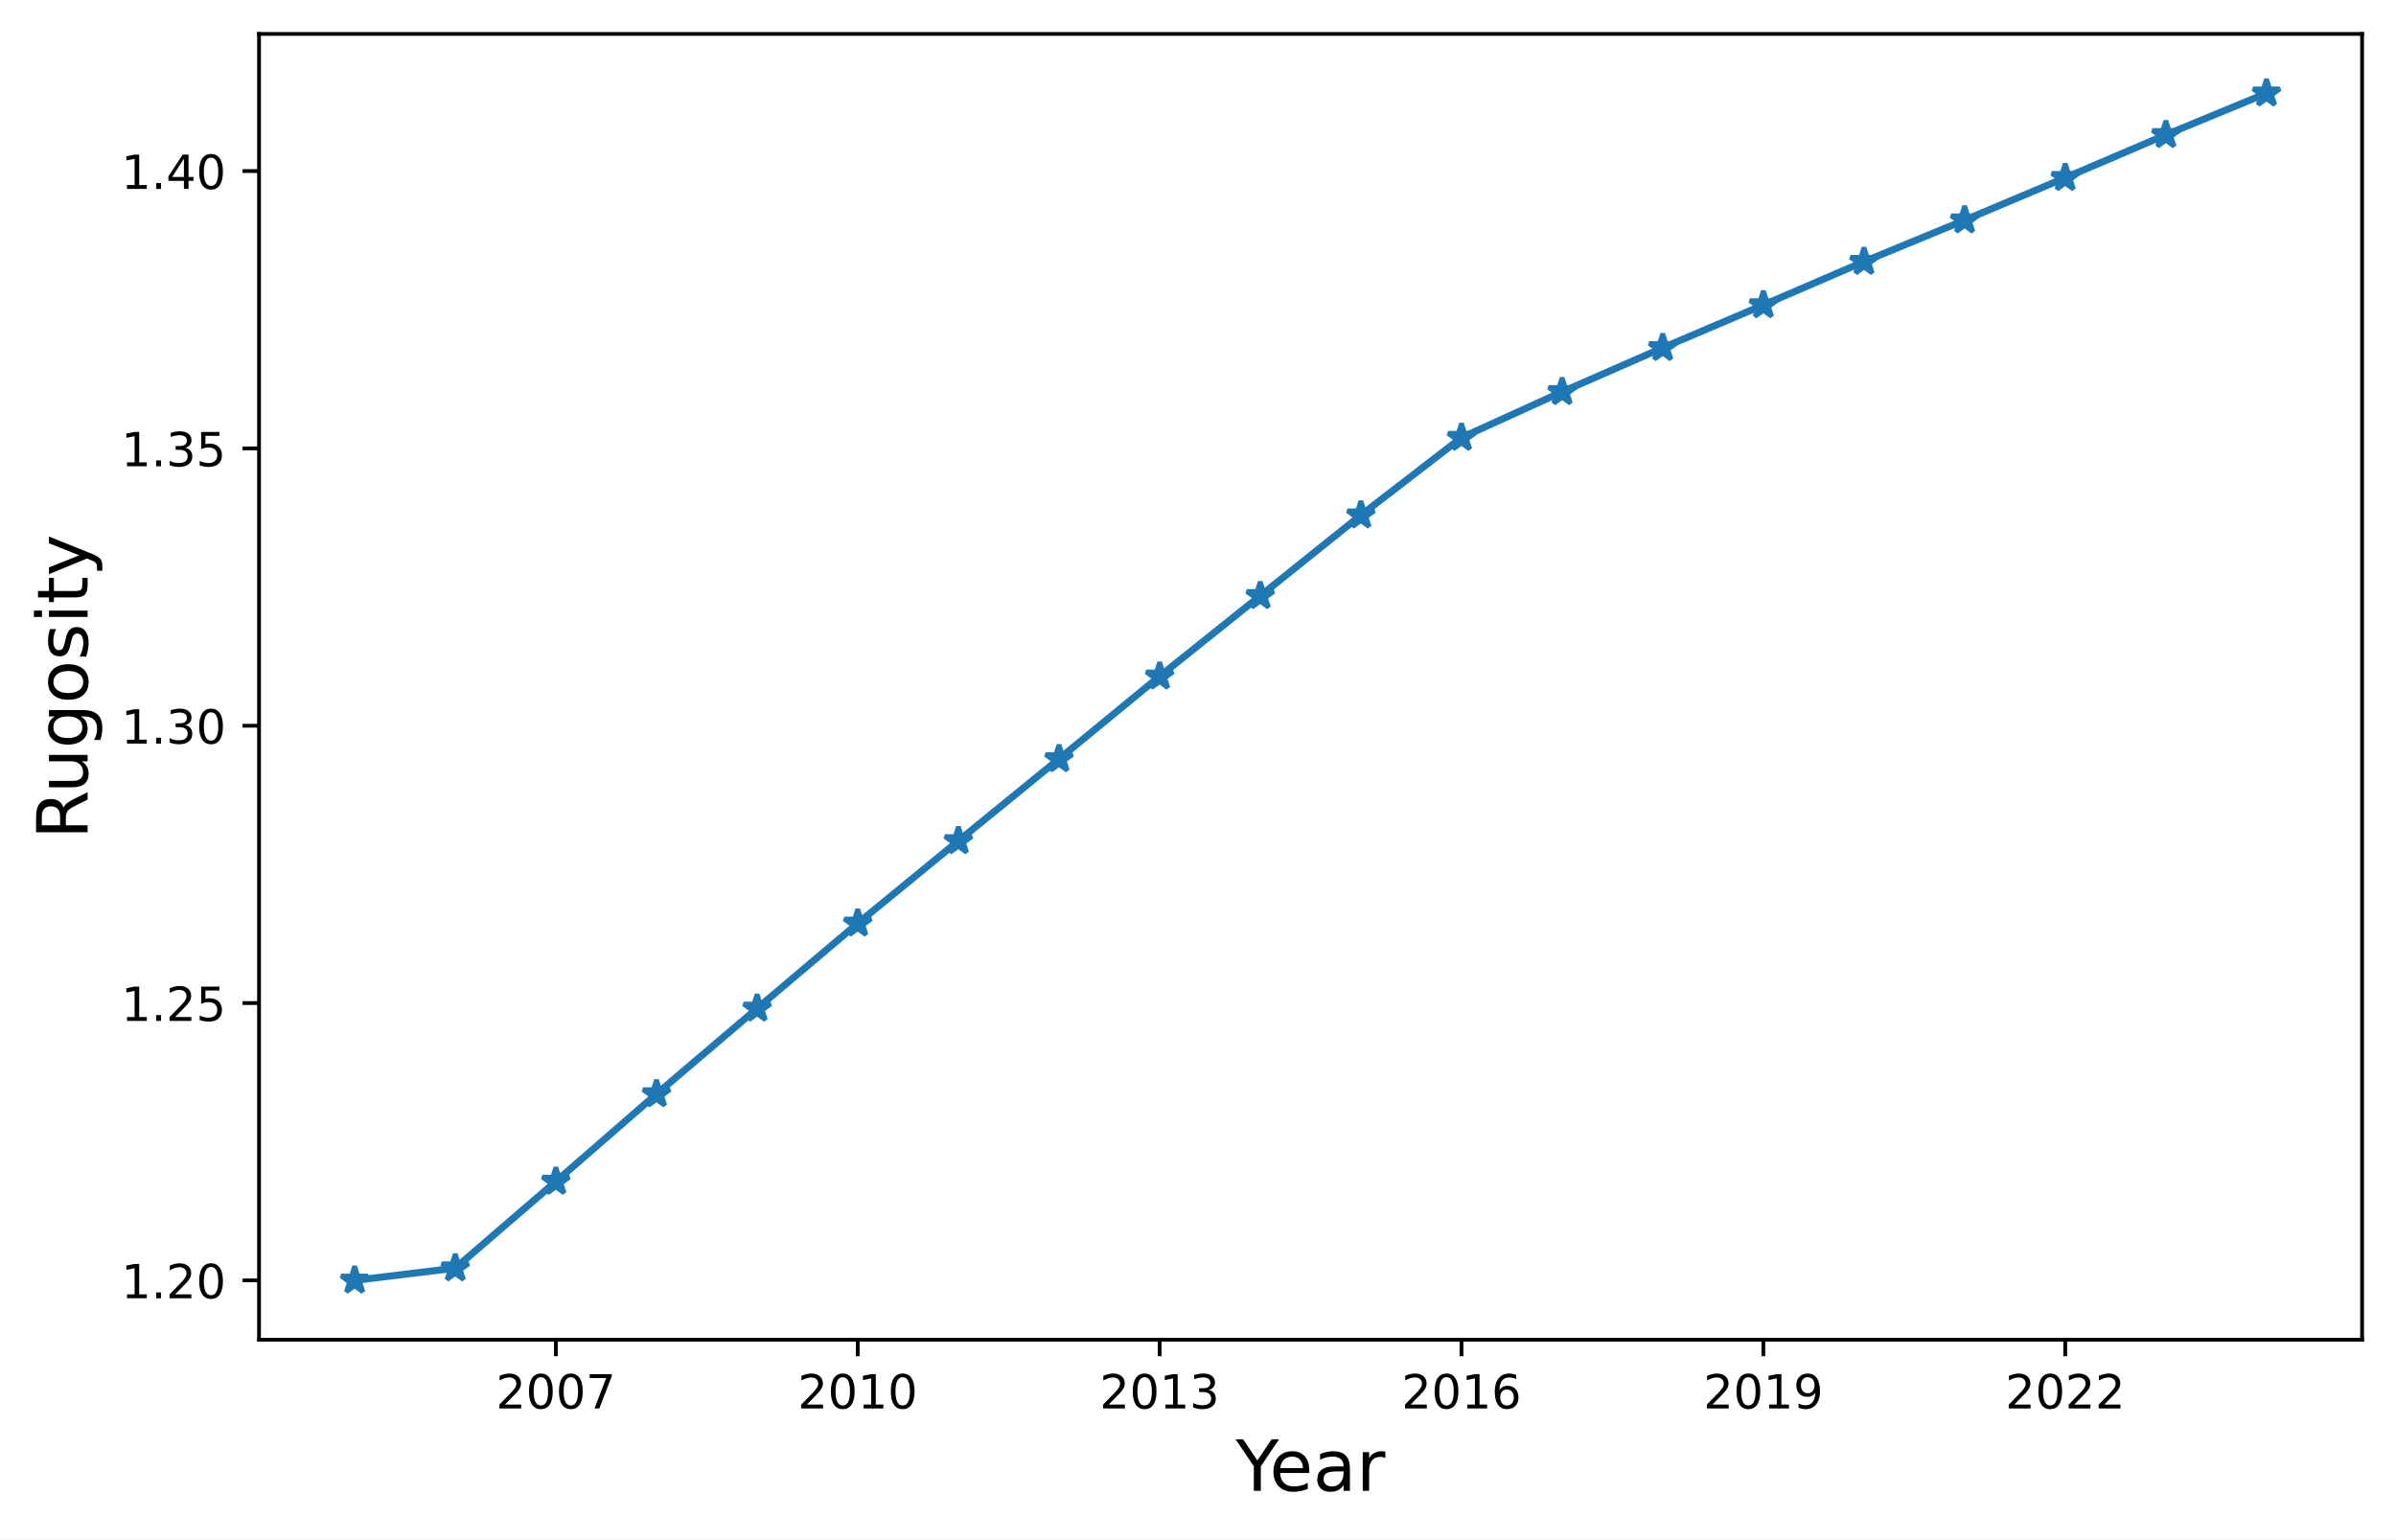
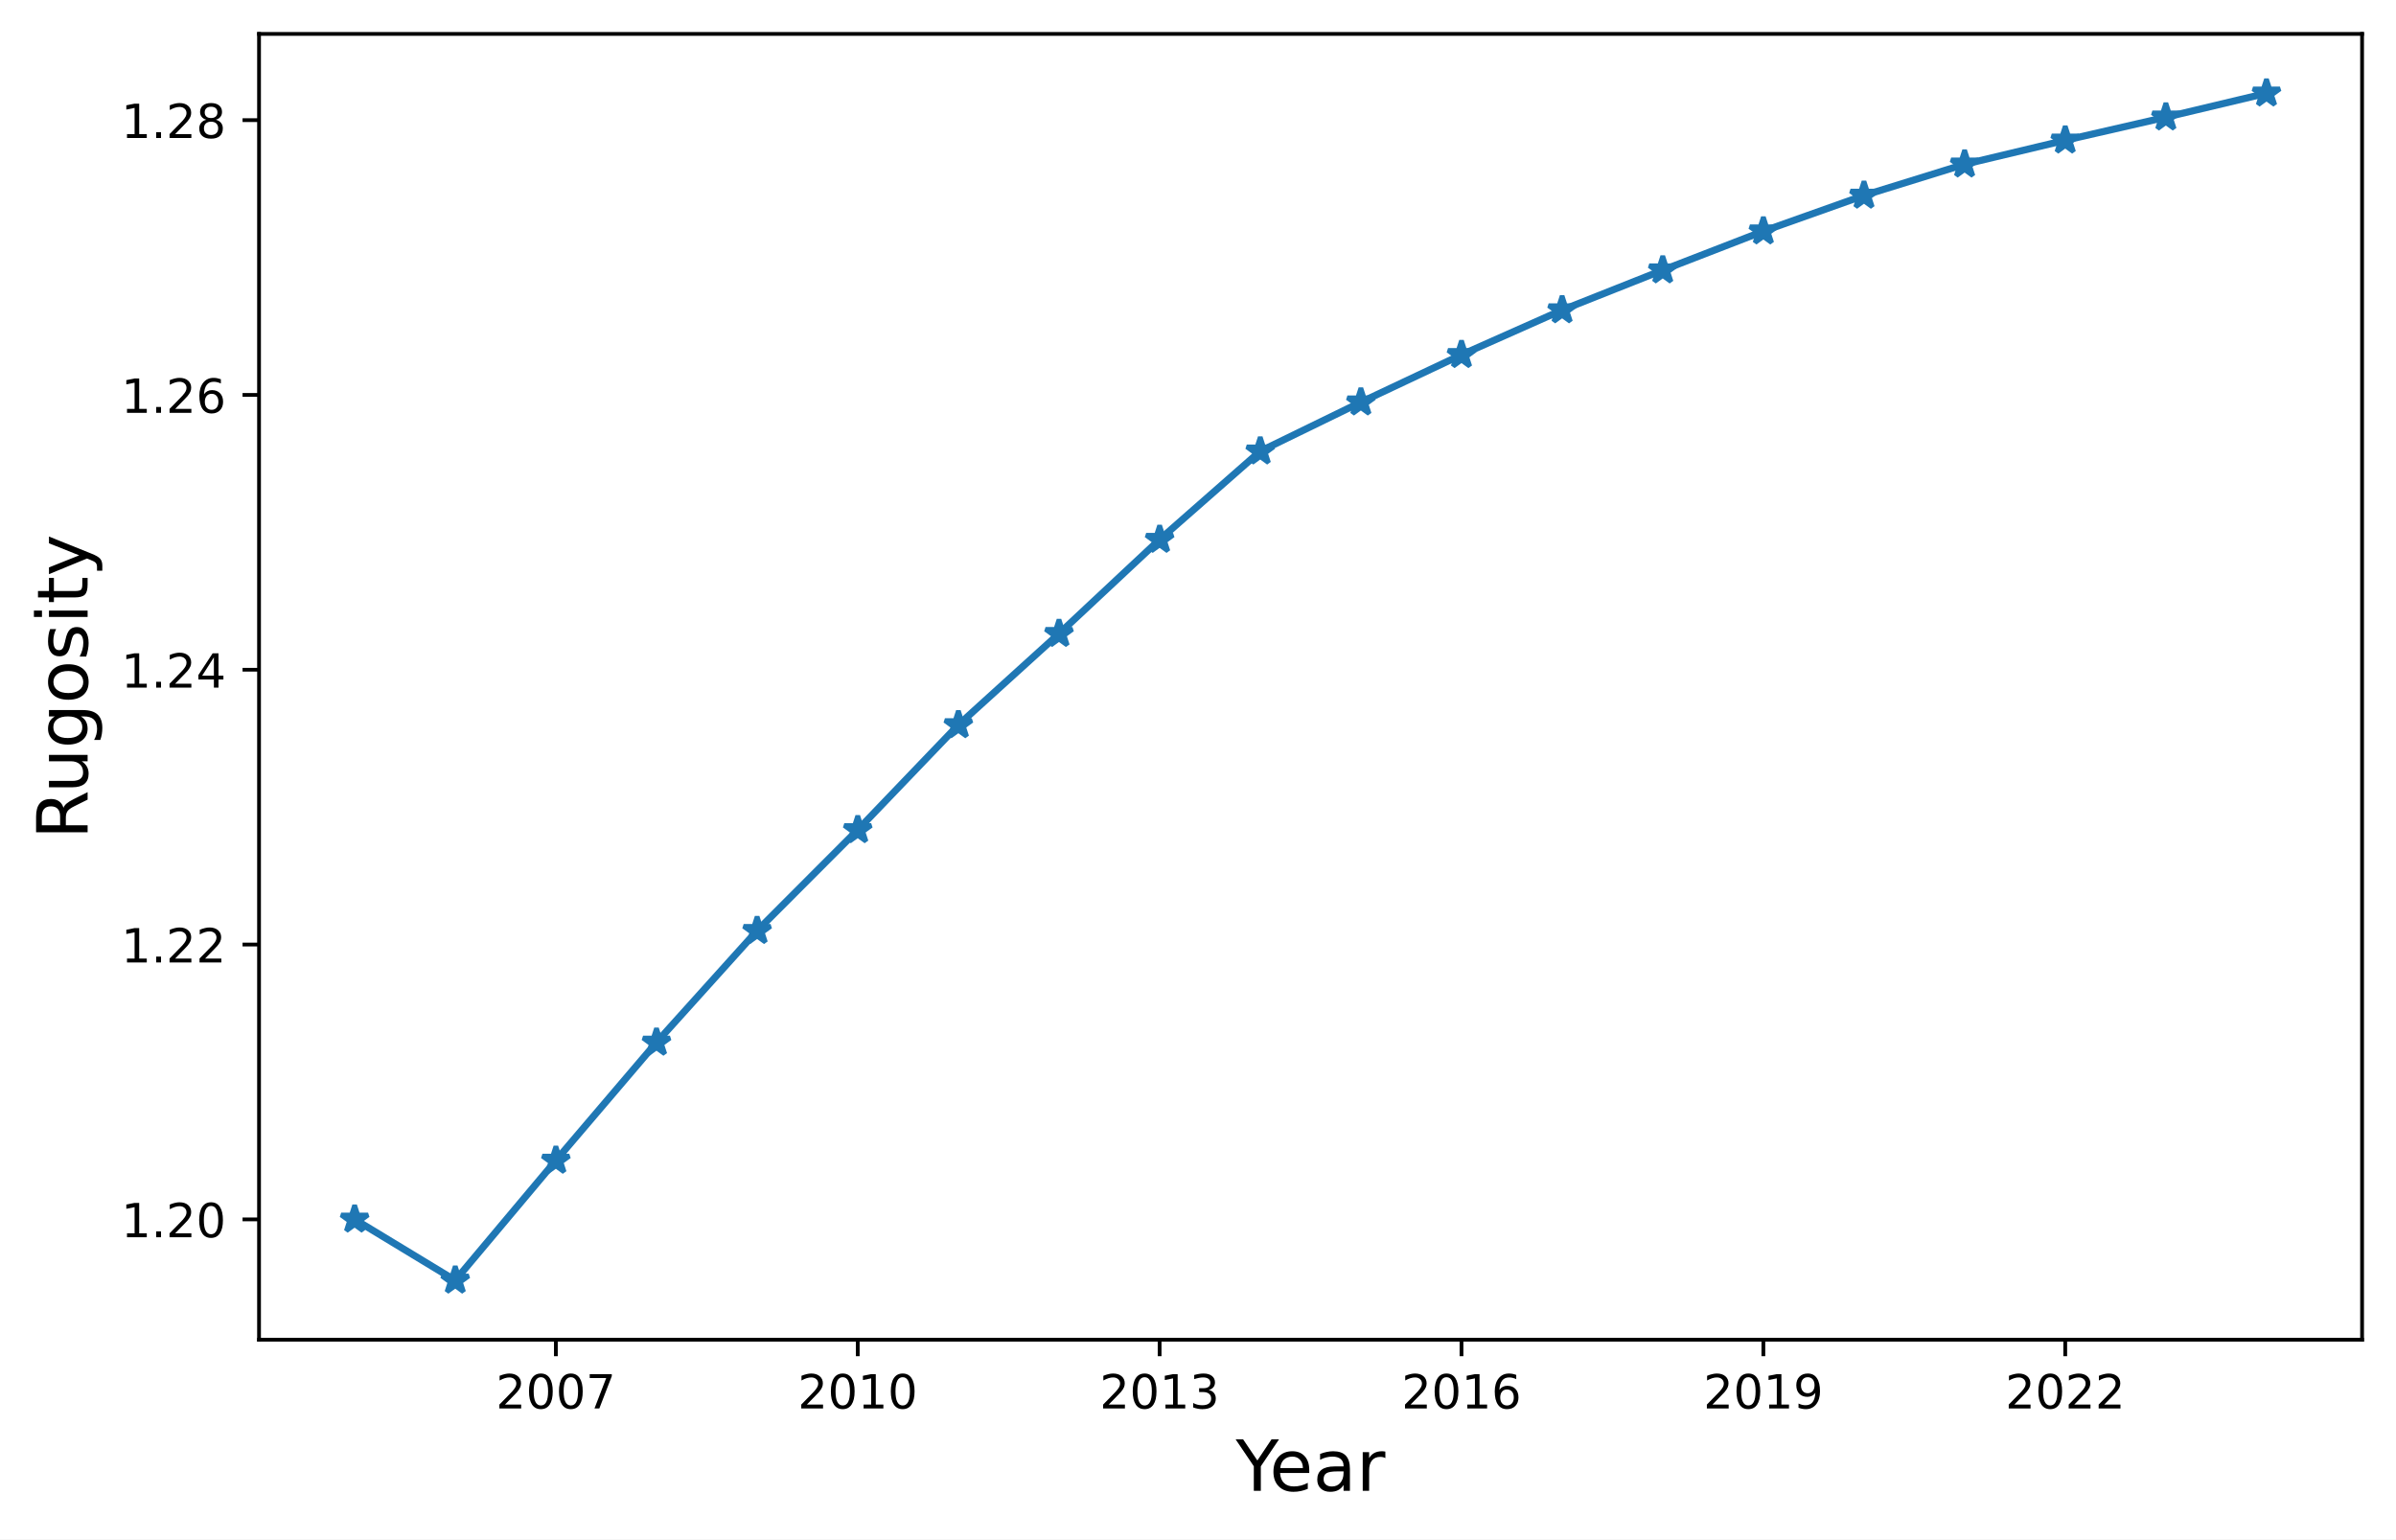
<svg xmlns="http://www.w3.org/2000/svg" xmlns:xlink="http://www.w3.org/1999/xlink" width="508.583pt" height="326.795pt" viewBox="0 0 508.583 326.795" version="1.1">
  <defs>
    <style type="text/css">*{stroke-linejoin: round; stroke-linecap: butt}</style>
  </defs>
  <g id="figure_1">
    <g id="patch_1">
      <path d="M 0 326.795  L 508.583 326.795  L 508.583 0  L 0 0  z " style="fill: #ffffff" />
    </g>
    <g id="axes_1">
      <g id="patch_2">
        <path d="M 54.983 284.4  L 501.383 284.4  L 501.383 7.2  L 54.983 7.2  z " style="fill: #ffffff" />
      </g>
      <g id="matplotlib.axis_1">
        <g id="xtick_1">
          <g id="line2d_1">
            <defs>
-               <path id="m66774b2bc4" d="M 0 0  L 0 3.5  " style="stroke: #000000; stroke-width: 0.8" />
-             </defs>
-             <g>
-               <use xlink:href="#m66774b2bc4" x="117.991" y="284.4" style="stroke: #000000; stroke-width: 0.8" />
+               <path id="mf09e41bf35" d="M 0 0  L 0 3.5  " style="stroke: #000000; stroke-width: 0.8" />
+             </defs>
+             <g>
+               <use xlink:href="#mf09e41bf35" x="117.991" y="284.4" style="stroke: #000000; stroke-width: 0.8" />
            </g>
          </g>
          <g id="text_1">
            <g transform="translate(105.2664 298.9984) scale(0.1 -0.1)">
              <defs>
                <path id="DejaVuSans-32" d="M 1228 531  L 3431 531  L 3431 0  L 469 0  L 469 531  Q 828 903 1448 1529  Q 2069 2156 2228 2338  Q 2531 2678 2651 2914  Q 2772 3150 2772 3378  Q 2772 3750 2511 3984  Q 2250 4219 1831 4219  Q 1534 4219 1204 4116  Q 875 4013 500 3803  L 500 4441  Q 881 4594 1212 4672  Q 1544 4750 1819 4750  Q 2544 4750 2975 4387  Q 3406 4025 3406 3419  Q 3406 3131 3298 2873  Q 3191 2616 2906 2266  Q 2828 2175 2409 1742  Q 1991 1309 1228 531  z " transform="scale(0.015625)" />
                <path id="DejaVuSans-30" d="M 2034 4250  Q 1547 4250 1301 3770  Q 1056 3291 1056 2328  Q 1056 1369 1301 889  Q 1547 409 2034 409  Q 2525 409 2770 889  Q 3016 1369 3016 2328  Q 3016 3291 2770 3770  Q 2525 4250 2034 4250  z M 2034 4750  Q 2819 4750 3233 4129  Q 3647 3509 3647 2328  Q 3647 1150 3233 529  Q 2819 -91 2034 -91  Q 1250 -91 836 529  Q 422 1150 422 2328  Q 422 3509 836 4129  Q 1250 4750 2034 4750  z " transform="scale(0.015625)" />
                <path id="DejaVuSans-37" d="M 525 4666  L 3525 4666  L 3525 4397  L 1831 0  L 1172 0  L 2766 4134  L 525 4134  L 525 4666  z " transform="scale(0.015625)" />
              </defs>
              <use xlink:href="#DejaVuSans-32" />
              <use xlink:href="#DejaVuSans-30" x="63.623" />
              <use xlink:href="#DejaVuSans-30" x="127.246" />
              <use xlink:href="#DejaVuSans-37" x="190.869" />
            </g>
          </g>
        </g>
        <g id="xtick_2">
          <g id="line2d_2">
            <g>
-               <use xlink:href="#m66774b2bc4" x="182.068" y="284.4" style="stroke: #000000; stroke-width: 0.8" />
+               <use xlink:href="#mf09e41bf35" x="182.068" y="284.4" style="stroke: #000000; stroke-width: 0.8" />
            </g>
          </g>
          <g id="text_2">
            <g transform="translate(169.343 298.9984) scale(0.1 -0.1)">
              <defs>
                <path id="DejaVuSans-31" d="M 794 531  L 1825 531  L 1825 4091  L 703 3866  L 703 4441  L 1819 4666  L 2450 4666  L 2450 531  L 3481 531  L 3481 0  L 794 0  L 794 531  z " transform="scale(0.015625)" />
              </defs>
              <use xlink:href="#DejaVuSans-32" />
              <use xlink:href="#DejaVuSans-30" x="63.623" />
              <use xlink:href="#DejaVuSans-31" x="127.246" />
              <use xlink:href="#DejaVuSans-30" x="190.869" />
            </g>
          </g>
        </g>
        <g id="xtick_3">
          <g id="line2d_3">
            <g>
-               <use xlink:href="#m66774b2bc4" x="246.145" y="284.4" style="stroke: #000000; stroke-width: 0.8" />
+               <use xlink:href="#mf09e41bf35" x="246.145" y="284.4" style="stroke: #000000; stroke-width: 0.8" />
            </g>
          </g>
          <g id="text_3">
            <g transform="translate(233.4195 298.9984) scale(0.1 -0.1)">
              <defs>
                <path id="DejaVuSans-33" d="M 2597 2516  Q 3050 2419 3304 2112  Q 3559 1806 3559 1356  Q 3559 666 3084 287  Q 2609 -91 1734 -91  Q 1441 -91 1130 -33  Q 819 25 488 141  L 488 750  Q 750 597 1062 519  Q 1375 441 1716 441  Q 2309 441 2620 675  Q 2931 909 2931 1356  Q 2931 1769 2642 2001  Q 2353 2234 1838 2234  L 1294 2234  L 1294 2753  L 1863 2753  Q 2328 2753 2575 2939  Q 2822 3125 2822 3475  Q 2822 3834 2567 4026  Q 2313 4219 1838 4219  Q 1578 4219 1281 4162  Q 984 4106 628 3988  L 628 4550  Q 988 4650 1302 4700  Q 1616 4750 1894 4750  Q 2613 4750 3031 4423  Q 3450 4097 3450 3541  Q 3450 3153 3228 2886  Q 3006 2619 2597 2516  z " transform="scale(0.015625)" />
              </defs>
              <use xlink:href="#DejaVuSans-32" />
              <use xlink:href="#DejaVuSans-30" x="63.623" />
              <use xlink:href="#DejaVuSans-31" x="127.246" />
              <use xlink:href="#DejaVuSans-33" x="190.869" />
            </g>
          </g>
        </g>
        <g id="xtick_4">
          <g id="line2d_4">
            <g>
-               <use xlink:href="#m66774b2bc4" x="310.221" y="284.4" style="stroke: #000000; stroke-width: 0.8" />
+               <use xlink:href="#mf09e41bf35" x="310.221" y="284.4" style="stroke: #000000; stroke-width: 0.8" />
            </g>
          </g>
          <g id="text_4">
            <g transform="translate(297.4961 298.9984) scale(0.1 -0.1)">
              <defs>
                <path id="DejaVuSans-36" d="M 2113 2584  Q 1688 2584 1439 2293  Q 1191 2003 1191 1497  Q 1191 994 1439 701  Q 1688 409 2113 409  Q 2538 409 2786 701  Q 3034 994 3034 1497  Q 3034 2003 2786 2293  Q 2538 2584 2113 2584  z M 3366 4563  L 3366 3988  Q 3128 4100 2886 4159  Q 2644 4219 2406 4219  Q 1781 4219 1451 3797  Q 1122 3375 1075 2522  Q 1259 2794 1537 2939  Q 1816 3084 2150 3084  Q 2853 3084 3261 2657  Q 3669 2231 3669 1497  Q 3669 778 3244 343  Q 2819 -91 2113 -91  Q 1303 -91 875 529  Q 447 1150 447 2328  Q 447 3434 972 4092  Q 1497 4750 2381 4750  Q 2619 4750 2861 4703  Q 3103 4656 3366 4563  z " transform="scale(0.015625)" />
              </defs>
              <use xlink:href="#DejaVuSans-32" />
              <use xlink:href="#DejaVuSans-30" x="63.623" />
              <use xlink:href="#DejaVuSans-31" x="127.246" />
              <use xlink:href="#DejaVuSans-36" x="190.869" />
            </g>
          </g>
        </g>
        <g id="xtick_5">
          <g id="line2d_5">
            <g>
-               <use xlink:href="#m66774b2bc4" x="374.298" y="284.4" style="stroke: #000000; stroke-width: 0.8" />
+               <use xlink:href="#mf09e41bf35" x="374.298" y="284.4" style="stroke: #000000; stroke-width: 0.8" />
            </g>
          </g>
          <g id="text_5">
            <g transform="translate(361.5726 298.9984) scale(0.1 -0.1)">
              <defs>
                <path id="DejaVuSans-39" d="M 703 97  L 703 672  Q 941 559 1184 500  Q 1428 441 1663 441  Q 2288 441 2617 861  Q 2947 1281 2994 2138  Q 2813 1869 2534 1725  Q 2256 1581 1919 1581  Q 1219 1581 811 2004  Q 403 2428 403 3163  Q 403 3881 828 4315  Q 1253 4750 1959 4750  Q 2769 4750 3195 4129  Q 3622 3509 3622 2328  Q 3622 1225 3098 567  Q 2575 -91 1691 -91  Q 1453 -91 1209 -44  Q 966 3 703 97  z M 1959 2075  Q 2384 2075 2632 2365  Q 2881 2656 2881 3163  Q 2881 3666 2632 3958  Q 2384 4250 1959 4250  Q 1534 4250 1286 3958  Q 1038 3666 1038 3163  Q 1038 2656 1286 2365  Q 1534 2075 1959 2075  z " transform="scale(0.015625)" />
              </defs>
              <use xlink:href="#DejaVuSans-32" />
              <use xlink:href="#DejaVuSans-30" x="63.623" />
              <use xlink:href="#DejaVuSans-31" x="127.246" />
              <use xlink:href="#DejaVuSans-39" x="190.869" />
            </g>
          </g>
        </g>
        <g id="xtick_6">
          <g id="line2d_6">
            <g>
-               <use xlink:href="#m66774b2bc4" x="438.374" y="284.4" style="stroke: #000000; stroke-width: 0.8" />
+               <use xlink:href="#mf09e41bf35" x="438.374" y="284.4" style="stroke: #000000; stroke-width: 0.8" />
            </g>
          </g>
          <g id="text_6">
            <g transform="translate(425.6492 298.9984) scale(0.1 -0.1)">
              <use xlink:href="#DejaVuSans-32" />
              <use xlink:href="#DejaVuSans-30" x="63.623" />
              <use xlink:href="#DejaVuSans-32" x="127.246" />
              <use xlink:href="#DejaVuSans-32" x="190.869" />
            </g>
          </g>
        </g>
        <g id="text_7">
          <g transform="translate(262.3016 316.4758) scale(0.15 -0.15)">
            <defs>
              <path id="DejaVuSans-59" d="M -13 4666  L 666 4666  L 1959 2747  L 3244 4666  L 3922 4666  L 2272 2222  L 2272 0  L 1638 0  L 1638 2222  L -13 4666  z " transform="scale(0.015625)" />
              <path id="DejaVuSans-65" d="M 3597 1894  L 3597 1613  L 953 1613  Q 991 1019 1311 708  Q 1631 397 2203 397  Q 2534 397 2845 478  Q 3156 559 3463 722  L 3463 178  Q 3153 47 2828 -22  Q 2503 -91 2169 -91  Q 1331 -91 842 396  Q 353 884 353 1716  Q 353 2575 817 3079  Q 1281 3584 2069 3584  Q 2775 3584 3186 3129  Q 3597 2675 3597 1894  z M 3022 2063  Q 3016 2534 2758 2815  Q 2500 3097 2075 3097  Q 1594 3097 1305 2825  Q 1016 2553 972 2059  L 3022 2063  z " transform="scale(0.015625)" />
              <path id="DejaVuSans-61" d="M 2194 1759  Q 1497 1759 1228 1600  Q 959 1441 959 1056  Q 959 750 1161 570  Q 1363 391 1709 391  Q 2188 391 2477 730  Q 2766 1069 2766 1631  L 2766 1759  L 2194 1759  z M 3341 1997  L 3341 0  L 2766 0  L 2766 531  Q 2569 213 2275 61  Q 1981 -91 1556 -91  Q 1019 -91 701 211  Q 384 513 384 1019  Q 384 1609 779 1909  Q 1175 2209 1959 2209  L 2766 2209  L 2766 2266  Q 2766 2663 2505 2880  Q 2244 3097 1772 3097  Q 1472 3097 1187 3025  Q 903 2953 641 2809  L 641 3341  Q 956 3463 1253 3523  Q 1550 3584 1831 3584  Q 2591 3584 2966 3190  Q 3341 2797 3341 1997  z " transform="scale(0.015625)" />
              <path id="DejaVuSans-72" d="M 2631 2963  Q 2534 3019 2420 3045  Q 2306 3072 2169 3072  Q 1681 3072 1420 2755  Q 1159 2438 1159 1844  L 1159 0  L 581 0  L 581 3500  L 1159 3500  L 1159 2956  Q 1341 3275 1631 3429  Q 1922 3584 2338 3584  Q 2397 3584 2469 3576  Q 2541 3569 2628 3553  L 2631 2963  z " transform="scale(0.015625)" />
            </defs>
            <use xlink:href="#DejaVuSans-59" />
            <use xlink:href="#DejaVuSans-65" x="47.834" />
            <use xlink:href="#DejaVuSans-61" x="109.357" />
            <use xlink:href="#DejaVuSans-72" x="170.637" />
          </g>
        </g>
      </g>
      <g id="matplotlib.axis_2">
        <g id="ytick_1">
          <g id="line2d_7">
            <defs>
-               <path id="m798752bf63" d="M 0 0  L -3.5 0  " style="stroke: #000000; stroke-width: 0.8" />
-             </defs>
-             <g>
-               <use xlink:href="#m798752bf63" x="54.983" y="271.8" style="stroke: #000000; stroke-width: 0.8" />
+               <path id="mc282e3cbf0" d="M 0 0  L -3.5 0  " style="stroke: #000000; stroke-width: 0.8" />
+             </defs>
+             <g>
+               <use xlink:href="#mc282e3cbf0" x="54.983" y="258.849" style="stroke: #000000; stroke-width: 0.8" />
            </g>
          </g>
          <g id="text_8">
-             <g transform="translate(25.71719 275.5992) scale(0.1 -0.1)">
+             <g transform="translate(25.71719 262.6481) scale(0.1 -0.1)">
              <defs>
                <path id="DejaVuSans-2e" d="M 684 794  L 1344 794  L 1344 0  L 684 0  L 684 794  z " transform="scale(0.015625)" />
              </defs>
              <use xlink:href="#DejaVuSans-31" />
              <use xlink:href="#DejaVuSans-2e" x="63.623" />
              <use xlink:href="#DejaVuSans-32" x="95.41" />
              <use xlink:href="#DejaVuSans-30" x="159.033" />
            </g>
          </g>
        </g>
        <g id="ytick_2">
          <g id="line2d_8">
            <g>
-               <use xlink:href="#m798752bf63" x="54.983" y="212.928" style="stroke: #000000; stroke-width: 0.8" />
+               <use xlink:href="#mc282e3cbf0" x="54.983" y="200.511" style="stroke: #000000; stroke-width: 0.8" />
            </g>
          </g>
          <g id="text_9">
-             <g transform="translate(25.71719 216.7267) scale(0.1 -0.1)">
-               <defs>
-                 <path id="DejaVuSans-35" d="M 691 4666  L 3169 4666  L 3169 4134  L 1269 4134  L 1269 2991  Q 1406 3038 1543 3061  Q 1681 3084 1819 3084  Q 2600 3084 3056 2656  Q 3513 2228 3513 1497  Q 3513 744 3044 326  Q 2575 -91 1722 -91  Q 1428 -91 1123 -41  Q 819 9 494 109  L 494 744  Q 775 591 1075 516  Q 1375 441 1709 441  Q 2250 441 2565 725  Q 2881 1009 2881 1497  Q 2881 1984 2565 2268  Q 2250 2553 1709 2553  Q 1456 2553 1204 2497  Q 953 2441 691 2322  L 691 4666  z " transform="scale(0.015625)" />
-               </defs>
-               <use xlink:href="#DejaVuSans-31" />
-               <use xlink:href="#DejaVuSans-2e" x="63.623" />
-               <use xlink:href="#DejaVuSans-32" x="95.41" />
-               <use xlink:href="#DejaVuSans-35" x="159.033" />
+             <g transform="translate(25.71719 204.3103) scale(0.1 -0.1)">
+               <use xlink:href="#DejaVuSans-31" />
+               <use xlink:href="#DejaVuSans-2e" x="63.623" />
+               <use xlink:href="#DejaVuSans-32" x="95.41" />
+               <use xlink:href="#DejaVuSans-32" x="159.033" />
            </g>
          </g>
        </g>
        <g id="ytick_3">
          <g id="line2d_9">
            <g>
-               <use xlink:href="#m798752bf63" x="54.983" y="154.055" style="stroke: #000000; stroke-width: 0.8" />
+               <use xlink:href="#mc282e3cbf0" x="54.983" y="142.173" style="stroke: #000000; stroke-width: 0.8" />
            </g>
          </g>
          <g id="text_10">
-             <g transform="translate(25.71719 157.8542) scale(0.1 -0.1)">
-               <use xlink:href="#DejaVuSans-31" />
-               <use xlink:href="#DejaVuSans-2e" x="63.623" />
-               <use xlink:href="#DejaVuSans-33" x="95.41" />
-               <use xlink:href="#DejaVuSans-30" x="159.033" />
+             <g transform="translate(25.71719 145.9725) scale(0.1 -0.1)">
+               <defs>
+                 <path id="DejaVuSans-34" d="M 2419 4116  L 825 1625  L 2419 1625  L 2419 4116  z M 2253 4666  L 3047 4666  L 3047 1625  L 3713 1625  L 3713 1100  L 3047 1100  L 3047 0  L 2419 0  L 2419 1100  L 313 1100  L 313 1709  L 2253 4666  z " transform="scale(0.015625)" />
+               </defs>
+               <use xlink:href="#DejaVuSans-31" />
+               <use xlink:href="#DejaVuSans-2e" x="63.623" />
+               <use xlink:href="#DejaVuSans-32" x="95.41" />
+               <use xlink:href="#DejaVuSans-34" x="159.033" />
            </g>
          </g>
        </g>
        <g id="ytick_4">
          <g id="line2d_10">
            <g>
-               <use xlink:href="#m798752bf63" x="54.983" y="95.183" style="stroke: #000000; stroke-width: 0.8" />
+               <use xlink:href="#mc282e3cbf0" x="54.983" y="83.835" style="stroke: #000000; stroke-width: 0.8" />
            </g>
          </g>
          <g id="text_11">
-             <g transform="translate(25.71719 98.98174) scale(0.1 -0.1)">
-               <use xlink:href="#DejaVuSans-31" />
-               <use xlink:href="#DejaVuSans-2e" x="63.623" />
-               <use xlink:href="#DejaVuSans-33" x="95.41" />
-               <use xlink:href="#DejaVuSans-35" x="159.033" />
+             <g transform="translate(25.71719 87.63464) scale(0.1 -0.1)">
+               <use xlink:href="#DejaVuSans-31" />
+               <use xlink:href="#DejaVuSans-2e" x="63.623" />
+               <use xlink:href="#DejaVuSans-32" x="95.41" />
+               <use xlink:href="#DejaVuSans-36" x="159.033" />
            </g>
          </g>
        </g>
        <g id="ytick_5">
          <g id="line2d_11">
            <g>
-               <use xlink:href="#m798752bf63" x="54.983" y="36.31" style="stroke: #000000; stroke-width: 0.8" />
+               <use xlink:href="#mc282e3cbf0" x="54.983" y="25.498" style="stroke: #000000; stroke-width: 0.8" />
            </g>
          </g>
          <g id="text_12">
-             <g transform="translate(25.71719 40.10925) scale(0.1 -0.1)">
-               <defs>
-                 <path id="DejaVuSans-34" d="M 2419 4116  L 825 1625  L 2419 1625  L 2419 4116  z M 2253 4666  L 3047 4666  L 3047 1625  L 3713 1625  L 3713 1100  L 3047 1100  L 3047 0  L 2419 0  L 2419 1100  L 313 1100  L 313 1709  L 2253 4666  z " transform="scale(0.015625)" />
-               </defs>
-               <use xlink:href="#DejaVuSans-31" />
-               <use xlink:href="#DejaVuSans-2e" x="63.623" />
-               <use xlink:href="#DejaVuSans-34" x="95.41" />
-               <use xlink:href="#DejaVuSans-30" x="159.033" />
+             <g transform="translate(25.71719 29.29681) scale(0.1 -0.1)">
+               <defs>
+                 <path id="DejaVuSans-38" d="M 2034 2216  Q 1584 2216 1326 1975  Q 1069 1734 1069 1313  Q 1069 891 1326 650  Q 1584 409 2034 409  Q 2484 409 2743 651  Q 3003 894 3003 1313  Q 3003 1734 2745 1975  Q 2488 2216 2034 2216  z M 1403 2484  Q 997 2584 770 2862  Q 544 3141 544 3541  Q 544 4100 942 4425  Q 1341 4750 2034 4750  Q 2731 4750 3128 4425  Q 3525 4100 3525 3541  Q 3525 3141 3298 2862  Q 3072 2584 2669 2484  Q 3125 2378 3379 2068  Q 3634 1759 3634 1313  Q 3634 634 3220 271  Q 2806 -91 2034 -91  Q 1263 -91 848 271  Q 434 634 434 1313  Q 434 1759 690 2068  Q 947 2378 1403 2484  z M 1172 3481  Q 1172 3119 1398 2916  Q 1625 2713 2034 2713  Q 2441 2713 2670 2916  Q 2900 3119 2900 3481  Q 2900 3844 2670 4047  Q 2441 4250 2034 4250  Q 1625 4250 1398 4047  Q 1172 3844 1172 3481  z " transform="scale(0.015625)" />
+               </defs>
+               <use xlink:href="#DejaVuSans-31" />
+               <use xlink:href="#DejaVuSans-2e" x="63.623" />
+               <use xlink:href="#DejaVuSans-32" x="95.41" />
+               <use xlink:href="#DejaVuSans-38" x="159.033" />
            </g>
          </g>
        </g>
        <g id="text_13">
          <g transform="translate(18.59766 178.1473) rotate(-90) scale(0.15 -0.15)">
            <defs>
              <path id="DejaVuSans-52" d="M 2841 2188  Q 3044 2119 3236 1894  Q 3428 1669 3622 1275  L 4263 0  L 3584 0  L 2988 1197  Q 2756 1666 2539 1819  Q 2322 1972 1947 1972  L 1259 1972  L 1259 0  L 628 0  L 628 4666  L 2053 4666  Q 2853 4666 3247 4331  Q 3641 3997 3641 3322  Q 3641 2881 3436 2590  Q 3231 2300 2841 2188  z M 1259 4147  L 1259 2491  L 2053 2491  Q 2509 2491 2742 2702  Q 2975 2913 2975 3322  Q 2975 3731 2742 3939  Q 2509 4147 2053 4147  L 1259 4147  z " transform="scale(0.015625)" />
              <path id="DejaVuSans-75" d="M 544 1381  L 544 3500  L 1119 3500  L 1119 1403  Q 1119 906 1312 657  Q 1506 409 1894 409  Q 2359 409 2629 706  Q 2900 1003 2900 1516  L 2900 3500  L 3475 3500  L 3475 0  L 2900 0  L 2900 538  Q 2691 219 2414 64  Q 2138 -91 1772 -91  Q 1169 -91 856 284  Q 544 659 544 1381  z M 1991 3584  L 1991 3584  z " transform="scale(0.015625)" />
              <path id="DejaVuSans-67" d="M 2906 1791  Q 2906 2416 2648 2759  Q 2391 3103 1925 3103  Q 1463 3103 1205 2759  Q 947 2416 947 1791  Q 947 1169 1205 825  Q 1463 481 1925 481  Q 2391 481 2648 825  Q 2906 1169 2906 1791  z M 3481 434  Q 3481 -459 3084 -895  Q 2688 -1331 1869 -1331  Q 1566 -1331 1297 -1286  Q 1028 -1241 775 -1147  L 775 -588  Q 1028 -725 1275 -790  Q 1522 -856 1778 -856  Q 2344 -856 2625 -561  Q 2906 -266 2906 331  L 2906 616  Q 2728 306 2450 153  Q 2172 0 1784 0  Q 1141 0 747 490  Q 353 981 353 1791  Q 353 2603 747 3093  Q 1141 3584 1784 3584  Q 2172 3584 2450 3431  Q 2728 3278 2906 2969  L 2906 3500  L 3481 3500  L 3481 434  z " transform="scale(0.015625)" />
              <path id="DejaVuSans-6f" d="M 1959 3097  Q 1497 3097 1228 2736  Q 959 2375 959 1747  Q 959 1119 1226 758  Q 1494 397 1959 397  Q 2419 397 2687 759  Q 2956 1122 2956 1747  Q 2956 2369 2687 2733  Q 2419 3097 1959 3097  z M 1959 3584  Q 2709 3584 3137 3096  Q 3566 2609 3566 1747  Q 3566 888 3137 398  Q 2709 -91 1959 -91  Q 1206 -91 779 398  Q 353 888 353 1747  Q 353 2609 779 3096  Q 1206 3584 1959 3584  z " transform="scale(0.015625)" />
              <path id="DejaVuSans-73" d="M 2834 3397  L 2834 2853  Q 2591 2978 2328 3040  Q 2066 3103 1784 3103  Q 1356 3103 1142 2972  Q 928 2841 928 2578  Q 928 2378 1081 2264  Q 1234 2150 1697 2047  L 1894 2003  Q 2506 1872 2764 1633  Q 3022 1394 3022 966  Q 3022 478 2636 193  Q 2250 -91 1575 -91  Q 1294 -91 989 -36  Q 684 19 347 128  L 347 722  Q 666 556 975 473  Q 1284 391 1588 391  Q 1994 391 2212 530  Q 2431 669 2431 922  Q 2431 1156 2273 1281  Q 2116 1406 1581 1522  L 1381 1569  Q 847 1681 609 1914  Q 372 2147 372 2553  Q 372 3047 722 3315  Q 1072 3584 1716 3584  Q 2034 3584 2315 3537  Q 2597 3491 2834 3397  z " transform="scale(0.015625)" />
              <path id="DejaVuSans-69" d="M 603 3500  L 1178 3500  L 1178 0  L 603 0  L 603 3500  z M 603 4863  L 1178 4863  L 1178 4134  L 603 4134  L 603 4863  z " transform="scale(0.015625)" />
              <path id="DejaVuSans-74" d="M 1172 4494  L 1172 3500  L 2356 3500  L 2356 3053  L 1172 3053  L 1172 1153  Q 1172 725 1289 603  Q 1406 481 1766 481  L 2356 481  L 2356 0  L 1766 0  Q 1100 0 847 248  Q 594 497 594 1153  L 594 3053  L 172 3053  L 172 3500  L 594 3500  L 594 4494  L 1172 4494  z " transform="scale(0.015625)" />
              <path id="DejaVuSans-79" d="M 2059 -325  Q 1816 -950 1584 -1140  Q 1353 -1331 966 -1331  L 506 -1331  L 506 -850  L 844 -850  Q 1081 -850 1212 -737  Q 1344 -625 1503 -206  L 1606 56  L 191 3500  L 800 3500  L 1894 763  L 2988 3500  L 3597 3500  L 2059 -325  z " transform="scale(0.015625)" />
            </defs>
            <use xlink:href="#DejaVuSans-52" />
            <use xlink:href="#DejaVuSans-75" x="64.982" />
            <use xlink:href="#DejaVuSans-67" x="128.361" />
            <use xlink:href="#DejaVuSans-6f" x="191.838" />
            <use xlink:href="#DejaVuSans-73" x="253.02" />
            <use xlink:href="#DejaVuSans-69" x="305.119" />
            <use xlink:href="#DejaVuSans-74" x="332.902" />
            <use xlink:href="#DejaVuSans-79" x="372.111" />
          </g>
        </g>
      </g>
      <g id="line2d_12">
-         <path d="M 75.274 271.8  L 96.633 269.204  L 117.991 250.818  L 139.35 232.246  L 160.709 214.069  L 182.068 196.012  L 203.427 178.514  L 224.786 161.106  L 246.145 143.574  L 267.503 126.487  L 288.862 109.368  L 310.221 92.9  L 331.58 83.185  L 352.939 73.832  L 374.298 64.744  L 395.656 55.544  L 417.015 46.736  L 438.374 37.732  L 459.733 28.62  L 481.092 19.8  " clip-path="url(#p353b8b01cd)" style="fill: none; stroke: #1f77b4; stroke-width: 1.5; stroke-linecap: square" />
+         <path d="M 75.274 258.849  L 96.633 271.8  L 117.991 246.353  L 139.35 221.288  L 160.709 197.577  L 182.068 176.174  L 203.427 153.892  L 224.786 134.524  L 246.145 114.544  L 267.503 95.788  L 288.862 85.383  L 310.221 75.312  L 331.58 65.818  L 352.939 57.346  L 374.298 49.076  L 395.656 41.49  L 417.015 34.869  L 438.374 29.781  L 459.733 24.884  L 481.092 19.8  " clip-path="url(#p873b4aef8d)" style="fill: none; stroke: #1f77b4; stroke-width: 1.5; stroke-linecap: square" />
        <defs>
-           <path id="m79f8986f91" d="M 0 -3  L -0.674 -0.927  L -2.853 -0.927  L -1.09 0.354  L -1.763 2.427  L -0 1.146  L 1.763 2.427  L 1.09 0.354  L 2.853 -0.927  L 0.674 -0.927  z " style="stroke: #1f77b4; stroke-linejoin: bevel" />
+           <path id="m315cb8f2d4" d="M 0 -3  L -0.674 -0.927  L -2.853 -0.927  L -1.09 0.354  L -1.763 2.427  L -0 1.146  L 1.763 2.427  L 1.09 0.354  L 2.853 -0.927  L 0.674 -0.927  z " style="stroke: #1f77b4; stroke-linejoin: bevel" />
        </defs>
-         <g clip-path="url(#p353b8b01cd)">
-           <use xlink:href="#m79f8986f91" x="75.274" y="271.8" style="fill: #1f77b4; stroke: #1f77b4; stroke-linejoin: bevel" />
-           <use xlink:href="#m79f8986f91" x="96.633" y="269.204" style="fill: #1f77b4; stroke: #1f77b4; stroke-linejoin: bevel" />
-           <use xlink:href="#m79f8986f91" x="117.991" y="250.818" style="fill: #1f77b4; stroke: #1f77b4; stroke-linejoin: bevel" />
-           <use xlink:href="#m79f8986f91" x="139.35" y="232.246" style="fill: #1f77b4; stroke: #1f77b4; stroke-linejoin: bevel" />
-           <use xlink:href="#m79f8986f91" x="160.709" y="214.069" style="fill: #1f77b4; stroke: #1f77b4; stroke-linejoin: bevel" />
-           <use xlink:href="#m79f8986f91" x="182.068" y="196.012" style="fill: #1f77b4; stroke: #1f77b4; stroke-linejoin: bevel" />
-           <use xlink:href="#m79f8986f91" x="203.427" y="178.514" style="fill: #1f77b4; stroke: #1f77b4; stroke-linejoin: bevel" />
-           <use xlink:href="#m79f8986f91" x="224.786" y="161.106" style="fill: #1f77b4; stroke: #1f77b4; stroke-linejoin: bevel" />
-           <use xlink:href="#m79f8986f91" x="246.145" y="143.574" style="fill: #1f77b4; stroke: #1f77b4; stroke-linejoin: bevel" />
-           <use xlink:href="#m79f8986f91" x="267.503" y="126.487" style="fill: #1f77b4; stroke: #1f77b4; stroke-linejoin: bevel" />
-           <use xlink:href="#m79f8986f91" x="288.862" y="109.368" style="fill: #1f77b4; stroke: #1f77b4; stroke-linejoin: bevel" />
-           <use xlink:href="#m79f8986f91" x="310.221" y="92.9" style="fill: #1f77b4; stroke: #1f77b4; stroke-linejoin: bevel" />
-           <use xlink:href="#m79f8986f91" x="331.58" y="83.185" style="fill: #1f77b4; stroke: #1f77b4; stroke-linejoin: bevel" />
-           <use xlink:href="#m79f8986f91" x="352.939" y="73.832" style="fill: #1f77b4; stroke: #1f77b4; stroke-linejoin: bevel" />
-           <use xlink:href="#m79f8986f91" x="374.298" y="64.744" style="fill: #1f77b4; stroke: #1f77b4; stroke-linejoin: bevel" />
-           <use xlink:href="#m79f8986f91" x="395.656" y="55.544" style="fill: #1f77b4; stroke: #1f77b4; stroke-linejoin: bevel" />
-           <use xlink:href="#m79f8986f91" x="417.015" y="46.736" style="fill: #1f77b4; stroke: #1f77b4; stroke-linejoin: bevel" />
-           <use xlink:href="#m79f8986f91" x="438.374" y="37.732" style="fill: #1f77b4; stroke: #1f77b4; stroke-linejoin: bevel" />
-           <use xlink:href="#m79f8986f91" x="459.733" y="28.62" style="fill: #1f77b4; stroke: #1f77b4; stroke-linejoin: bevel" />
-           <use xlink:href="#m79f8986f91" x="481.092" y="19.8" style="fill: #1f77b4; stroke: #1f77b4; stroke-linejoin: bevel" />
+         <g clip-path="url(#p873b4aef8d)">
+           <use xlink:href="#m315cb8f2d4" x="75.274" y="258.849" style="fill: #1f77b4; stroke: #1f77b4; stroke-linejoin: bevel" />
+           <use xlink:href="#m315cb8f2d4" x="96.633" y="271.8" style="fill: #1f77b4; stroke: #1f77b4; stroke-linejoin: bevel" />
+           <use xlink:href="#m315cb8f2d4" x="117.991" y="246.353" style="fill: #1f77b4; stroke: #1f77b4; stroke-linejoin: bevel" />
+           <use xlink:href="#m315cb8f2d4" x="139.35" y="221.288" style="fill: #1f77b4; stroke: #1f77b4; stroke-linejoin: bevel" />
+           <use xlink:href="#m315cb8f2d4" x="160.709" y="197.577" style="fill: #1f77b4; stroke: #1f77b4; stroke-linejoin: bevel" />
+           <use xlink:href="#m315cb8f2d4" x="182.068" y="176.174" style="fill: #1f77b4; stroke: #1f77b4; stroke-linejoin: bevel" />
+           <use xlink:href="#m315cb8f2d4" x="203.427" y="153.892" style="fill: #1f77b4; stroke: #1f77b4; stroke-linejoin: bevel" />
+           <use xlink:href="#m315cb8f2d4" x="224.786" y="134.524" style="fill: #1f77b4; stroke: #1f77b4; stroke-linejoin: bevel" />
+           <use xlink:href="#m315cb8f2d4" x="246.145" y="114.544" style="fill: #1f77b4; stroke: #1f77b4; stroke-linejoin: bevel" />
+           <use xlink:href="#m315cb8f2d4" x="267.503" y="95.788" style="fill: #1f77b4; stroke: #1f77b4; stroke-linejoin: bevel" />
+           <use xlink:href="#m315cb8f2d4" x="288.862" y="85.383" style="fill: #1f77b4; stroke: #1f77b4; stroke-linejoin: bevel" />
+           <use xlink:href="#m315cb8f2d4" x="310.221" y="75.312" style="fill: #1f77b4; stroke: #1f77b4; stroke-linejoin: bevel" />
+           <use xlink:href="#m315cb8f2d4" x="331.58" y="65.818" style="fill: #1f77b4; stroke: #1f77b4; stroke-linejoin: bevel" />
+           <use xlink:href="#m315cb8f2d4" x="352.939" y="57.346" style="fill: #1f77b4; stroke: #1f77b4; stroke-linejoin: bevel" />
+           <use xlink:href="#m315cb8f2d4" x="374.298" y="49.076" style="fill: #1f77b4; stroke: #1f77b4; stroke-linejoin: bevel" />
+           <use xlink:href="#m315cb8f2d4" x="395.656" y="41.49" style="fill: #1f77b4; stroke: #1f77b4; stroke-linejoin: bevel" />
+           <use xlink:href="#m315cb8f2d4" x="417.015" y="34.869" style="fill: #1f77b4; stroke: #1f77b4; stroke-linejoin: bevel" />
+           <use xlink:href="#m315cb8f2d4" x="438.374" y="29.781" style="fill: #1f77b4; stroke: #1f77b4; stroke-linejoin: bevel" />
+           <use xlink:href="#m315cb8f2d4" x="459.733" y="24.884" style="fill: #1f77b4; stroke: #1f77b4; stroke-linejoin: bevel" />
+           <use xlink:href="#m315cb8f2d4" x="481.092" y="19.8" style="fill: #1f77b4; stroke: #1f77b4; stroke-linejoin: bevel" />
        </g>
      </g>
      <g id="patch_3">
        <path d="M 54.983 284.4  L 54.983 7.2  " style="fill: none; stroke: #000000; stroke-width: 0.8; stroke-linejoin: miter; stroke-linecap: square" />
      </g>
      <g id="patch_4">
        <path d="M 501.383 284.4  L 501.383 7.2  " style="fill: none; stroke: #000000; stroke-width: 0.8; stroke-linejoin: miter; stroke-linecap: square" />
      </g>
      <g id="patch_5">
        <path d="M 54.983 284.4  L 501.383 284.4  " style="fill: none; stroke: #000000; stroke-width: 0.8; stroke-linejoin: miter; stroke-linecap: square" />
      </g>
      <g id="patch_6">
        <path d="M 54.983 7.2  L 501.383 7.2  " style="fill: none; stroke: #000000; stroke-width: 0.8; stroke-linejoin: miter; stroke-linecap: square" />
      </g>
    </g>
  </g>
  <defs>
-     <clipPath id="p353b8b01cd">
+     <clipPath id="p873b4aef8d">
      <rect x="54.983" y="7.2" width="446.4" height="277.2" />
    </clipPath>
  </defs>
</svg>
